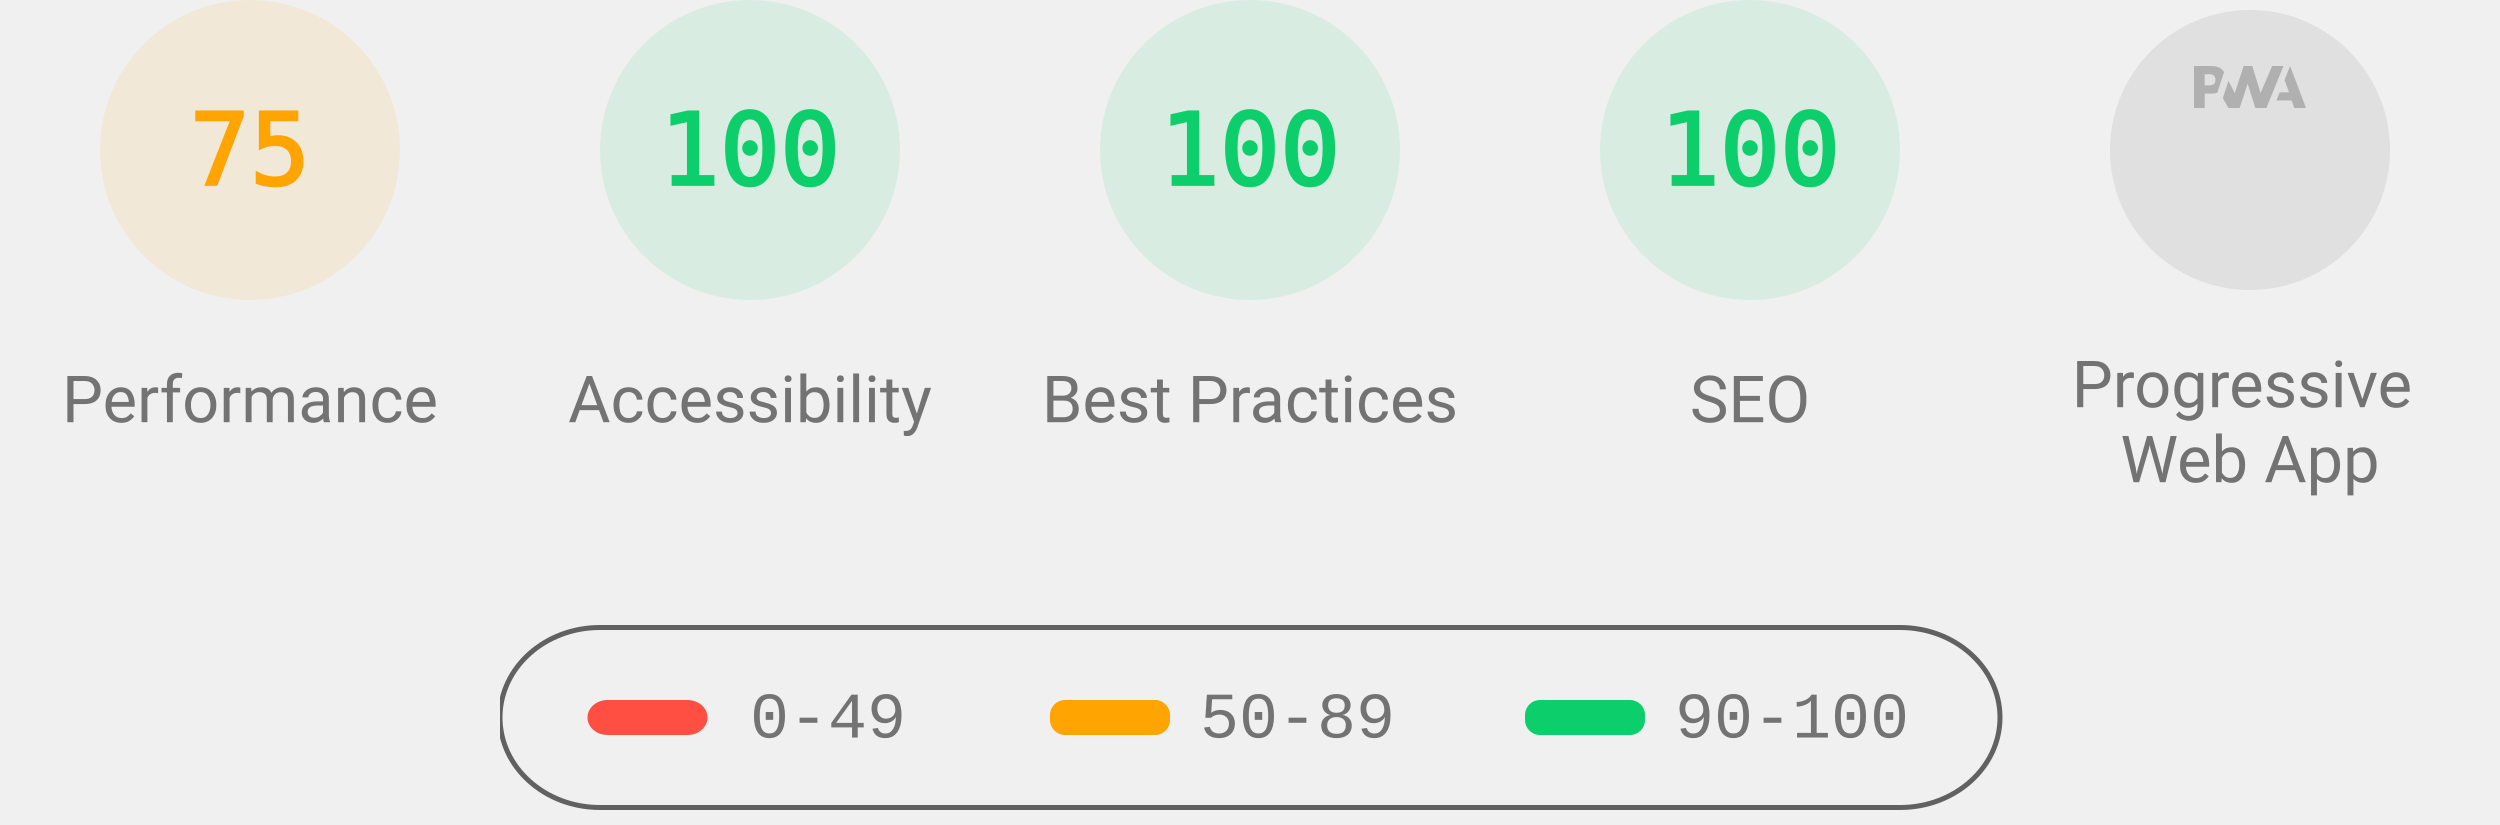
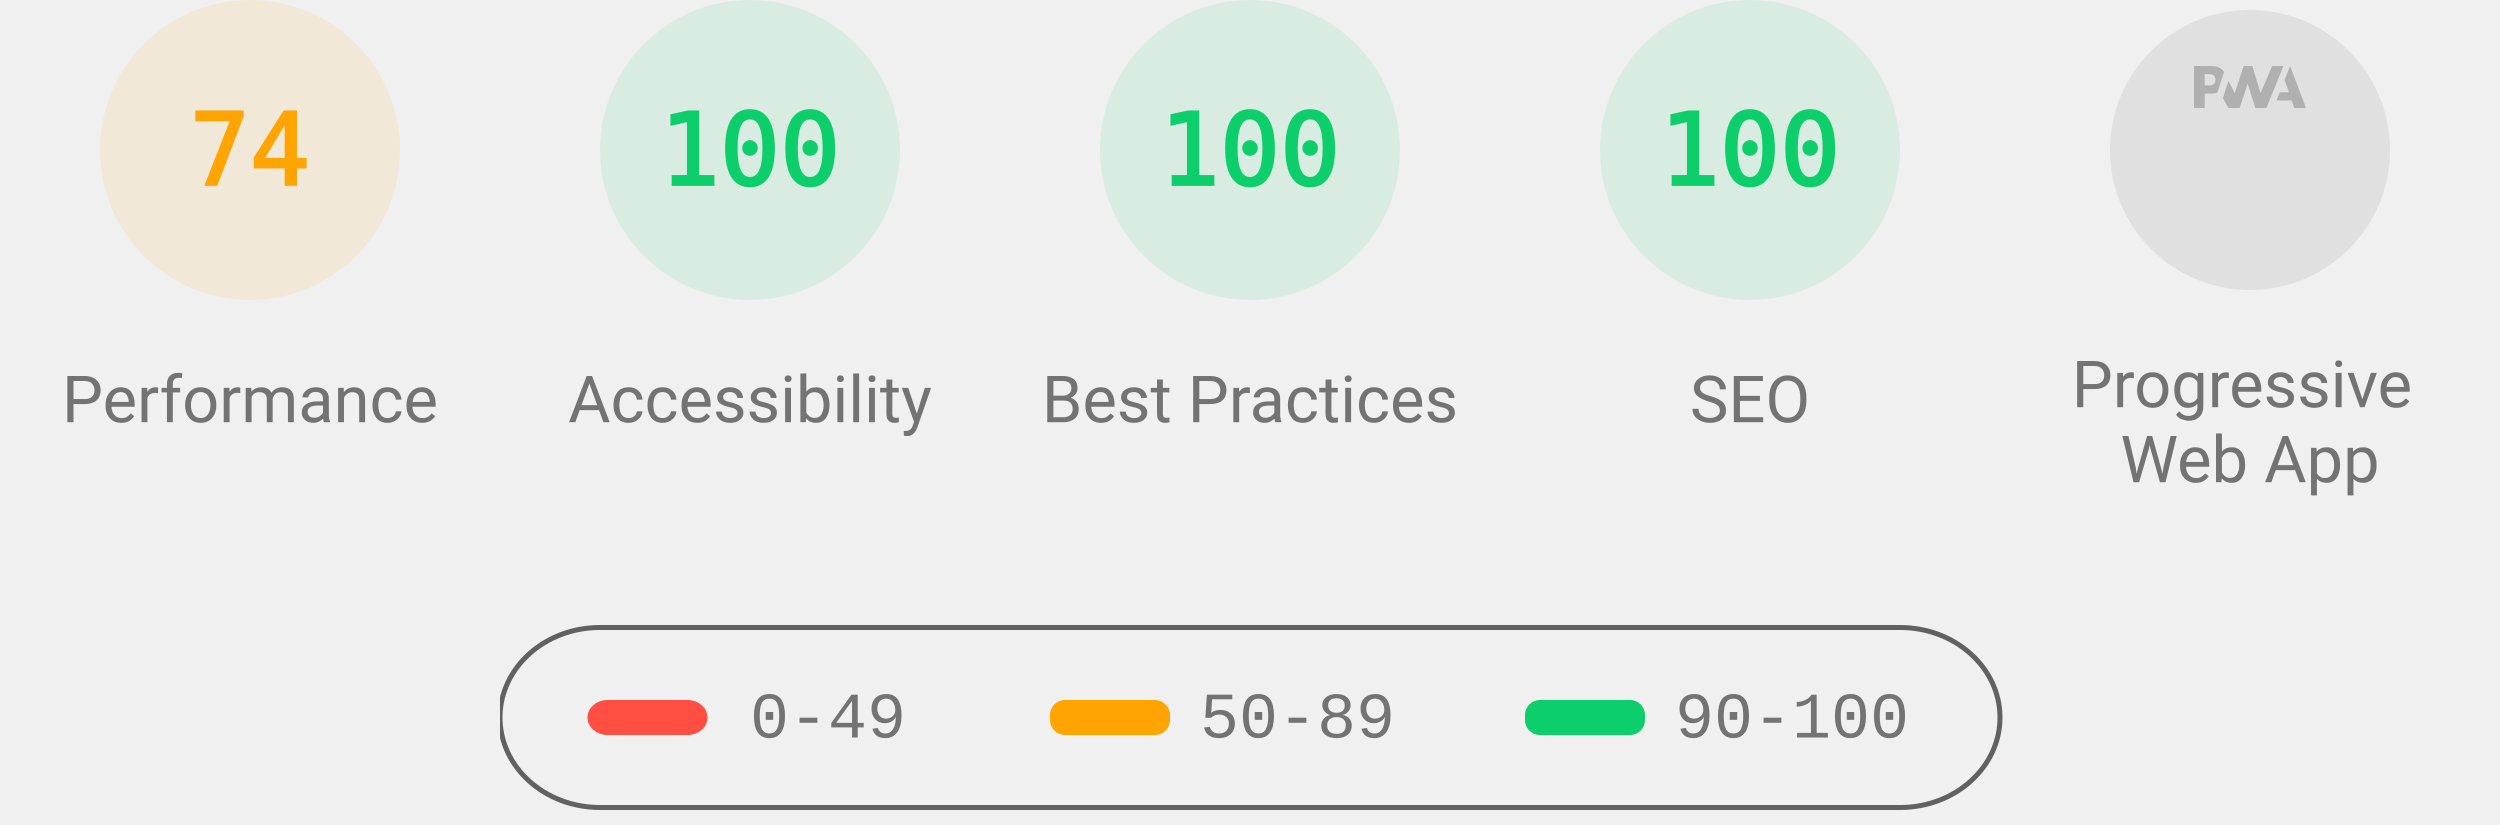
<svg xmlns="http://www.w3.org/2000/svg" class="theme--agnostic" fill="none" width="1000" height="330">
  <style>
			.gauge-base {
				opacity: 0.1
			}

			.gauge-arc {
				fill: none;
				animation-delay: 250ms;
				stroke-linecap: round;
				transform: rotate(-90deg);
				transform-origin: 100px 60px;
				animation: load-gauge 1s ease forwards
			}

			.guage-text {
				font-size: 40px;
				font-family: monospace;
				text-align: center
			}

			.guage-red {
				color: #ff4e42;
				fill: #ff4e42;
				stroke: #ff4e42
			}
			.guage-orange {
				color: #ffa400;
				fill: #ffa400;
				stroke: #ffa400
			}
			.guage-green {
				color: #0cce6b;
				fill: #0cce6b;
				stroke: #0cce6b
			}
			.theme--agnostic .guage-undefined {
				color: #5c5c5c;
				fill: #5c5c5c;
				stroke: #5c5c5c
			}
			.theme--light .guage-undefined {
				color: #1e1e1e;
				fill: #1e1e1e;
				stroke: #1e1e1e
			}
			.theme--dark .guage-undefined {
				color: #f5f5f5;
				fill: #f5f5f5;
				stroke: #f5f5f5
			}

			.guage-title {
				stroke: none;
				font-size: 26px;
				line-height: 26px;
				font-family: Roboto, Halvetica, Arial, sans-serif
			}
			.metric.guage-title {
				font-family: 'Courier New', Courier, monospace
			}
			.theme--agnostic .guage-title {
				color: #737373;
				fill: #737373
			}
			.theme--light .guage-title {
				color: #212121;
				fill: #212121
			}
			.theme--dark .guage-title {
				color: #f5f5f5;
				fill: #f5f5f5
			}

			@keyframes load-gauge {
				from {
					stroke-dasharray: 0 352.858
				}
			}
			.lh-gauge--pwa__disc {
				fill: #e0e0e0
			}
			.lh-gauge--pwa__logo {
				position: relative;
				fill: #b0b0b0
			}
			.lh-gauge--pwa__invisible {
				display: none
			}
			.lh-gauge--pwa__visible {
				display: inline
			}
			.guage-invisible {
				display: none
			}
			.lh-gauge--pwa__logo--primary-color {
				fill: #304ffe
			}
			.theme--agnostic .lh-gauge--pwa__logo--secondary-color {
				fill: #787878
			}
			.theme--light .lh-gauge--pwa__logo--secondary-color {
				fill: #3d3d3d
			}
			.theme--dark .lh-gauge--pwa__logo--secondary-color {
				fill: #d8b6b6
			}
			.theme--light #svg_2 {
				stroke: #00000022
			}
			.theme--agnostic #svg_2 {
				stroke: #616161
			}
			.theme--light #svg_2 {
				stroke: #00000022
			}
			.theme--dark #svg_2 {
				stroke: #f5f5f566
			}
		</style>
  <svg class="guage-div guage-perf guage-orange" viewBox="0 0 200 200" width="200" height="200" x="0" y="0">
    <circle class="gauge-base" r="56" cx="100" cy="60" stroke-width="8" />
-     <circle class="gauge-arc guage-arc-1" r="56" cx="100" cy="60" stroke-width="8" style="stroke-dasharray: 263.893, 351.858;" />
-     <text class="guage-text" x="100px" y="60px" alignment-baseline="central" dominant-baseline="central" text-anchor="middle">75</text>
+     <circle class="gauge-arc guage-arc-1" r="56" cx="100" cy="60" stroke-width="8" style="stroke-dasharray: 260.375, 351.858;" />
+     <text class="guage-text" x="100px" y="60px" alignment-baseline="central" dominant-baseline="central" text-anchor="middle">74</text>
    <text class="guage-title" x="100px" y="160px" alignment-baseline="central" dominant-baseline="central" text-anchor="middle">Performance</text>
  </svg>
  <svg class="guage-div guage-acc guage-green" viewBox="0 0 200 200" width="200" height="200" x="200" y="0">
    <circle class="gauge-base" r="56" cx="100" cy="60" stroke-width="8" />
    <circle class="gauge-arc guage-arc-2" r="56" cx="100" cy="60" stroke-width="8" style="stroke-dasharray: 351.858, 351.858;" />
    <text class="guage-text" x="100px" y="60px" alignment-baseline="central" dominant-baseline="central" text-anchor="middle">100</text>
    <text class="guage-title" x="100px" y="160px" alignment-baseline="central" dominant-baseline="central" text-anchor="middle">Accessibility</text>
  </svg>
  <svg class="guage-div guage-best guage-green" viewBox="0 0 200 200" width="200" height="200" x="400" y="0">
    <circle class="gauge-base" r="56" cx="100" cy="60" stroke-width="8" />
    <circle class="gauge-arc guage-arc-3" r="56" cx="100" cy="60" stroke-width="8" style="stroke-dasharray: 351.858, 351.858;" />
    <text class="guage-text" x="100px" y="60px" alignment-baseline="central" dominant-baseline="central" text-anchor="middle">100</text>
    <text class="guage-title" x="100px" y="160px" alignment-baseline="central" dominant-baseline="central" text-anchor="middle">Best Practices</text>
  </svg>
  <svg class="guage-div guage-seo guage-green" viewBox="0 0 200 200" width="200" height="200" x="600" y="0">
    <circle class="gauge-base" r="56" cx="100" cy="60" stroke-width="8" />
    <circle class="gauge-arc guage-arc-4" r="56" cx="100" cy="60" stroke-width="8" style="stroke-dasharray: 351.858, 351.858;" />
    <text class="guage-text" x="100px" y="60px" alignment-baseline="central" dominant-baseline="central" text-anchor="middle">100</text>
    <text class="guage-title" x="100px" y="160px" alignment-baseline="central" dominant-baseline="central" text-anchor="middle">SEO</text>
  </svg>
  <svg class="guage-div guage-pwa " viewBox="0 0 200 200" width="200" height="200" x="800" y="0">
    <svg viewBox="0 0 60 60" width="112" height="112" x="44" y="4">
      <defs>
        <linearGradient id="lh-gauge--pwa__check-circle__gradient-0" x1="50%" y1="0%" x2="50%" y2="100%">
          <stop stop-color="#00C852" offset="0%" />
          <stop stop-color="#009688" offset="100%" />
        </linearGradient>
        <linearGradient id="lh-gauge--pwa__installable__shadow-gradient-0" x1="76.056%" x2="24.111%" y1="82.995%" y2="24.735%">
          <stop stop-color="#A5D6A7" offset="0%" />
          <stop stop-color="#80CBC4" offset="100%" />
        </linearGradient>
        <linearGradient id="lh-gauge--pwa__fast-reliable__shadow-gradient-0" x1="76.056%" y1="82.995%" x2="25.678%" y2="26.493%">
          <stop stop-color="#64B5F6" offset="0%" />
          <stop stop-color="#2979FF" offset="100%" />
        </linearGradient>
        <g id="lh-gauge--pwa__fast-reliable-badge-0">
          <circle fill="#FFFFFF" cx="10" cy="10" r="10" />
          <path fill="#304FFE" d="M10 3.58l5.25 2.34v3.5c0 3.23-2.24 6.26-5.25 7-3.01-.74-5.25-3.77-5.25-7v-3.5L10 3.58zm-.47 10.74l2.76-4.83.03-.07c.04-.08 0-.24-.22-.24h-1.64l.47-3.26h-.47l-2.7 4.77c-.02.01.05-.1-.04.05-.09.16-.1.31.18.31h1.63l-.47 3.27h.47z" />
        </g>
        <g id="lh-gauge--pwa__installable-badge-0">
          <circle fill="#FFFFFF" cx="10" cy="10" r="10" />
          <path fill="#009688" d="M10 4.167A5.835 5.835 0 0 0 4.167 10 5.835 5.835 0 0 0 10 15.833 5.835 5.835 0 0 0 15.833 10 5.835 5.835 0 0 0 10 4.167zm2.917 6.416h-2.334v2.334H9.417v-2.334H7.083V9.417h2.334V7.083h1.166v2.334h2.334v1.166z" />
        </g>
      </defs>
      <g stroke="none" fill-rule="nonzero">
        <circle class="lh-gauge--pwa__disc" cx="30" cy="30" r="30" />
        <g class="lh-gauge--pwa__logo">
          <path d="M35.66 19.39l.7-1.75h2L37.4 15 38.6 12l3.4 9h-2.51l-.58-1.61z" />
          <path d="M33.52 21l3.65-9h-2.42l-2.5 5.82L30.5 12h-1.86l-1.9 5.82-1.35-2.65-1.21 3.72L25.4 21h2.38l1.72-5.2 1.64 5.2z" />
          <path fill-rule="nonzero" d="M20.3 17.91h1.48c.45 0 .85-.05 1.2-.15l.39-1.18 1.07-3.3a2.64 2.64 0 0 0-.28-.37c-.55-.6-1.36-.91-2.42-.91H18v9h2.3V17.9zm1.96-3.84c.22.22.33.5.33.87 0 .36-.1.65-.29.87-.2.23-.59.35-1.15.35h-.86v-2.41h.87c.52 0 .89.1 1.1.32z" />
        </g>
        <rect class="lh-gauge--pwa__component lh-gauge--pwa__na-line lh-gauge--pwa__invisible" fill="#FFFFFF" x="20" y="32" width="20" height="4" rx="2" />
        <g class="lh-gauge--pwa__component lh-gauge--pwa__fast-reliable-badge lh-gauge--pwa__invisible" transform="translate(20, 29)">
          <path fill="url(#lh-gauge--pwa__fast-reliable__shadow-gradient-0)" d="M33.63 19.49A30 30 0 0 1 16.2 30.36L3 17.14 17.14 3l16.49 16.49z" />
          <use href="#lh-gauge--pwa__fast-reliable-badge-0" />
        </g>
        <g class="lh-gauge--pwa__component lh-gauge--pwa__installable-badge lh-gauge--pwa__invisible" transform="translate(20, 29)">
          <path fill="url(#lh-gauge--pwa__installable__shadow-gradient-0)" d="M33.629 19.487c-4.272 5.453-10.391 9.39-17.415 10.869L3 17.142 17.142 3 33.63 19.487z" />
          <use href="#lh-gauge--pwa__installable-badge-0" />
        </g>
        <g class="lh-gauge--pwa__component lh-gauge--pwa__fast-reliable-installable-badges lh-gauge--pwa__invisible">
          <g transform="translate(8, 29)">
            <path fill="url(#lh-gauge--pwa__fast-reliable__shadow-gradient-0)" d="M16.321 30.463L3 17.143 17.142 3l22.365 22.365A29.864 29.864 0 0 1 22 31c-1.942 0-3.84-.184-5.679-.537z" />
            <use href="#lh-gauge--pwa__fast-reliable-badge-0" />
          </g>
          <g transform="translate(32, 29)">
            <path fill="url(#lh-gauge--pwa__installable__shadow-gradient-0)" d="M25.982 11.84a30.107 30.107 0 0 1-13.08 15.203L3 17.143 17.142 3l8.84 8.84z" />
            <use href="#lh-gauge--pwa__installable-badge-0" />
          </g>
        </g>
        <g class="lh-gauge--pwa__component lh-gauge--pwa__check-circle lh-gauge--pwa__invisible" transform="translate(18, 28)">
          <circle fill="#FFFFFF" cx="12" cy="12" r="12" />
          <path fill="url(#lh-gauge--pwa__check-circle__gradient-0)" d="M12 2a10 10 0 1 0 0 20 10 10 0 0 0 0-20zm-2 15l-5-5 1.41-1.41L10 14.17l7.59-7.59L19 8l-9 9z" />
        </g>
      </g>
    </svg>
    <text class="guage-title" y="160px" alignment-baseline="central" dominant-baseline="central" text-anchor="middle">
      <tspan x="100px" dy="-6px">Progressive</tspan>
      <tspan x="100px" dy="30px">Web App</tspan>
    </text>
  </svg>
  <svg width="604" height="76" x="200" y="250">
    <g>
      <rect fill="none" id="canvas_background" height="80" width="604" y="-1" x="-1" />
      <g display="none" overflow="visible" y="0" x="0" height="100%" width="100%" id="canvasGrid">
        <rect fill="url(#gridpattern)" stroke-width="0" y="0" x="0" height="100%" width="100%" />
      </g>
    </g>
    <g>
      <rect fill-opacity="0" stroke-width="2" rx="40" id="svg_2" height="72" width="600" y="1" x="0" fill="#000000" />
      <rect stroke="#000" rx="8" id="svg_3" height="14" width="48" y="30" x="35" stroke-opacity="null" stroke-width="0" fill="#ff4e42" />
      <rect stroke="#000" rx="6" id="svg_4" height="14" width="48" y="30" x="220" stroke-opacity="null" stroke-width="0" fill="#ffa400" />
      <rect stroke="#000" rx="6" id="svg_5" height="14" width="48" y="30" x="410" stroke-opacity="null" stroke-width="0" fill="#0cce6b" />
      <text class="metric guage-title" xml:space="preserve" text-anchor="start" font-size="26" id="svg_6" y="45" x="100" stroke-opacity="null" stroke-width="0" stroke="#000">0-49</text>
      <text class="metric guage-title" xml:space="preserve" text-anchor="start" font-size="26" id="svg_7" y="45" x="280" stroke-opacity="null" stroke-width="0" stroke="#000">50-89</text>
      <text class="metric guage-title" xml:space="preserve" text-anchor="start" font-size="26" id="svg_8" y="45" x="470" stroke-opacity="null" stroke-width="0" stroke="#000">90-100</text>
    </g>
  </svg>
</svg>
